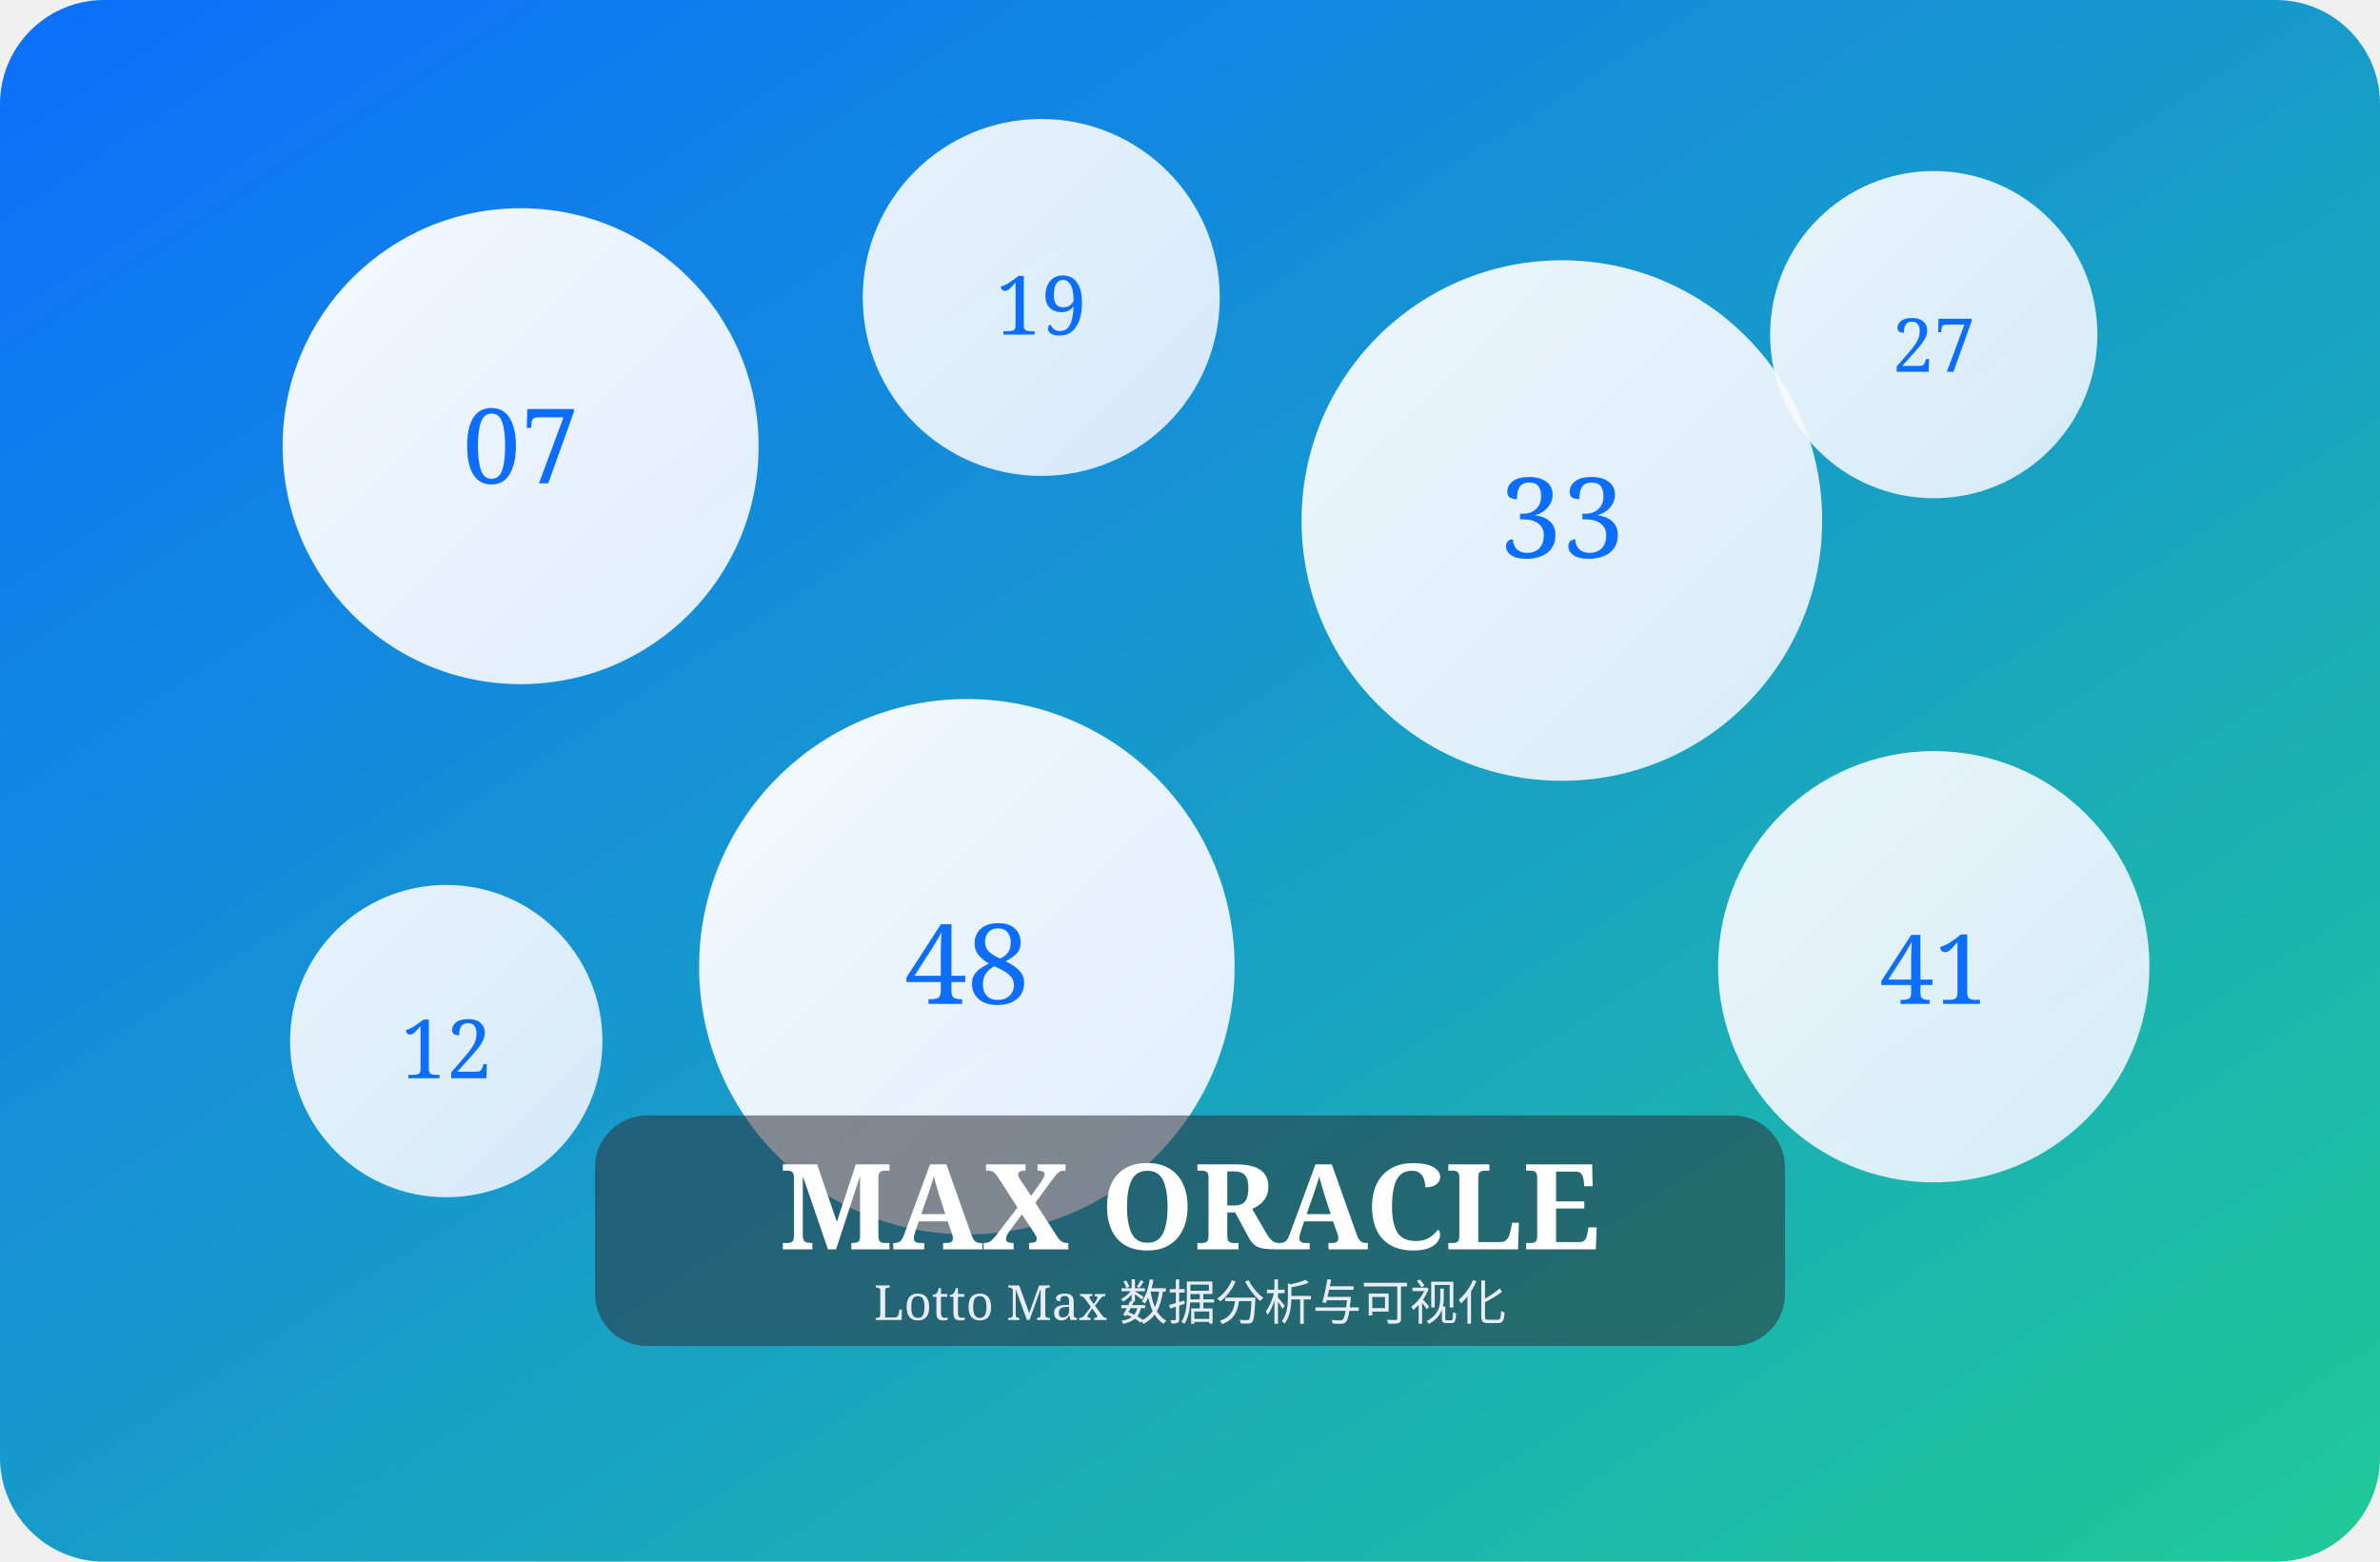
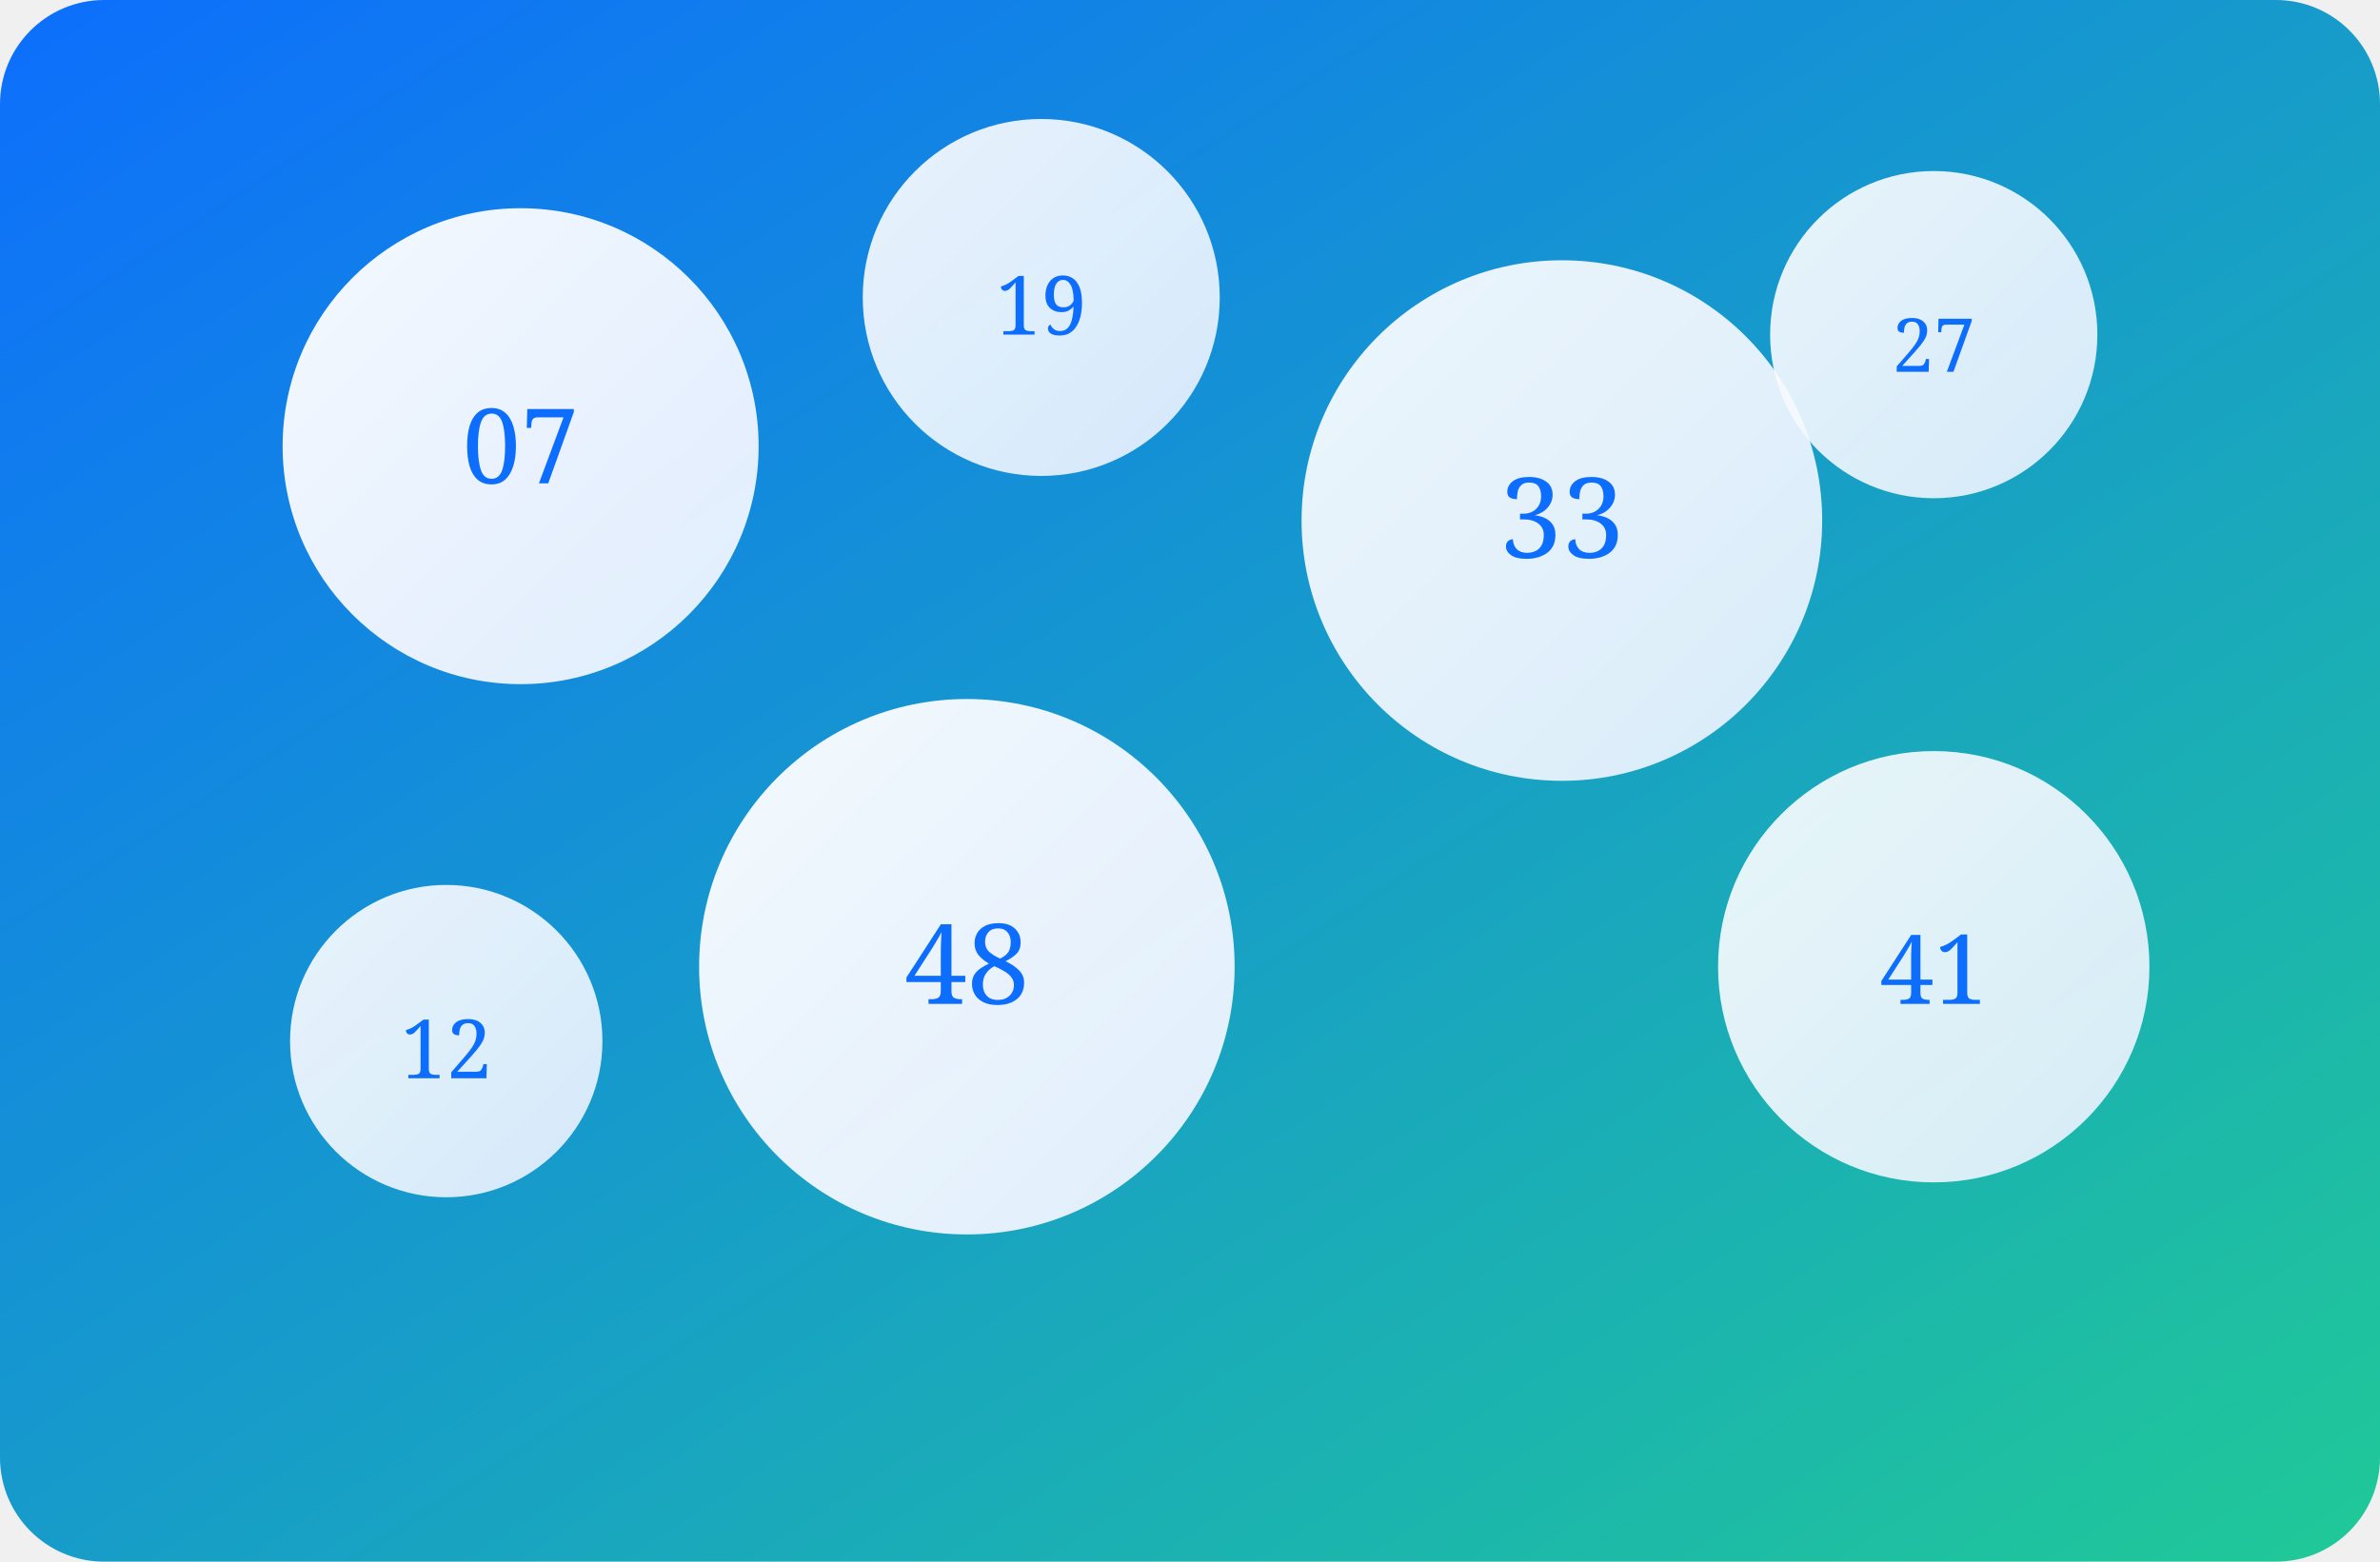
<svg xmlns="http://www.w3.org/2000/svg" width="640" height="420" viewBox="0 0 640 420" fill="none">
  <defs>
    <linearGradient id="bg" x1="0" y1="0" x2="1" y2="1">
      <stop offset="0%" stop-color="#0d6efd" />
      <stop offset="100%" stop-color="#20c997" />
    </linearGradient>
    <linearGradient id="ball" x1="0" y1="0" x2="1" y2="1">
      <stop offset="0%" stop-color="#ffffff" />
      <stop offset="100%" stop-color="#e9f1ff" />
    </linearGradient>
  </defs>
  <rect x="0" y="0" width="640" height="420" rx="28" fill="url(#bg)" />
  <circle cx="140" cy="120" r="64" fill="url(#ball)" opacity="0.95" />
  <circle cx="280" cy="80" r="48" fill="url(#ball)" opacity="0.9" />
  <circle cx="420" cy="140" r="70" fill="url(#ball)" opacity="0.92" />
  <circle cx="520" cy="90" r="44" fill="url(#ball)" opacity="0.9" />
  <circle cx="520" cy="260" r="58" fill="url(#ball)" opacity="0.9" />
  <circle cx="260" cy="260" r="72" fill="url(#ball)" opacity="0.95" />
  <circle cx="120" cy="280" r="42" fill="url(#ball)" opacity="0.9" />
  <text x="140" y="130" font-size="28" font-family="'Noto Serif SC', serif" fill="#0d6efd" text-anchor="middle">07</text>
  <text x="280" y="90" font-size="22" font-family="'Noto Serif SC', serif" fill="#0d6efd" text-anchor="middle">19</text>
  <text x="420" y="150" font-size="30" font-family="'Noto Serif SC', serif" fill="#0d6efd" text-anchor="middle">33</text>
  <text x="520" y="100" font-size="20" font-family="'Noto Serif SC', serif" fill="#0d6efd" text-anchor="middle">27</text>
  <text x="520" y="270" font-size="26" font-family="'Noto Serif SC', serif" fill="#0d6efd" text-anchor="middle">41</text>
  <text x="260" y="270" font-size="30" font-family="'Noto Serif SC', serif" fill="#0d6efd" text-anchor="middle">48</text>
  <text x="120" y="290" font-size="22" font-family="'Noto Serif SC', serif" fill="#0d6efd" text-anchor="middle">12</text>
-   <rect x="160" y="300" width="320" height="62" rx="14" fill="#2b2f38" opacity="0.55" />
-   <text x="320" y="336" font-size="32" font-family="'Noto Serif SC', serif" fill="#ffffff" font-weight="700" text-anchor="middle">MAX ORACLE</text>
-   <text x="320" y="355" font-size="13" font-family="'Noto Serif SC', serif" fill="#e8edf5" text-anchor="middle">Lotto Max 数据分析与可视化</text>
</svg>
